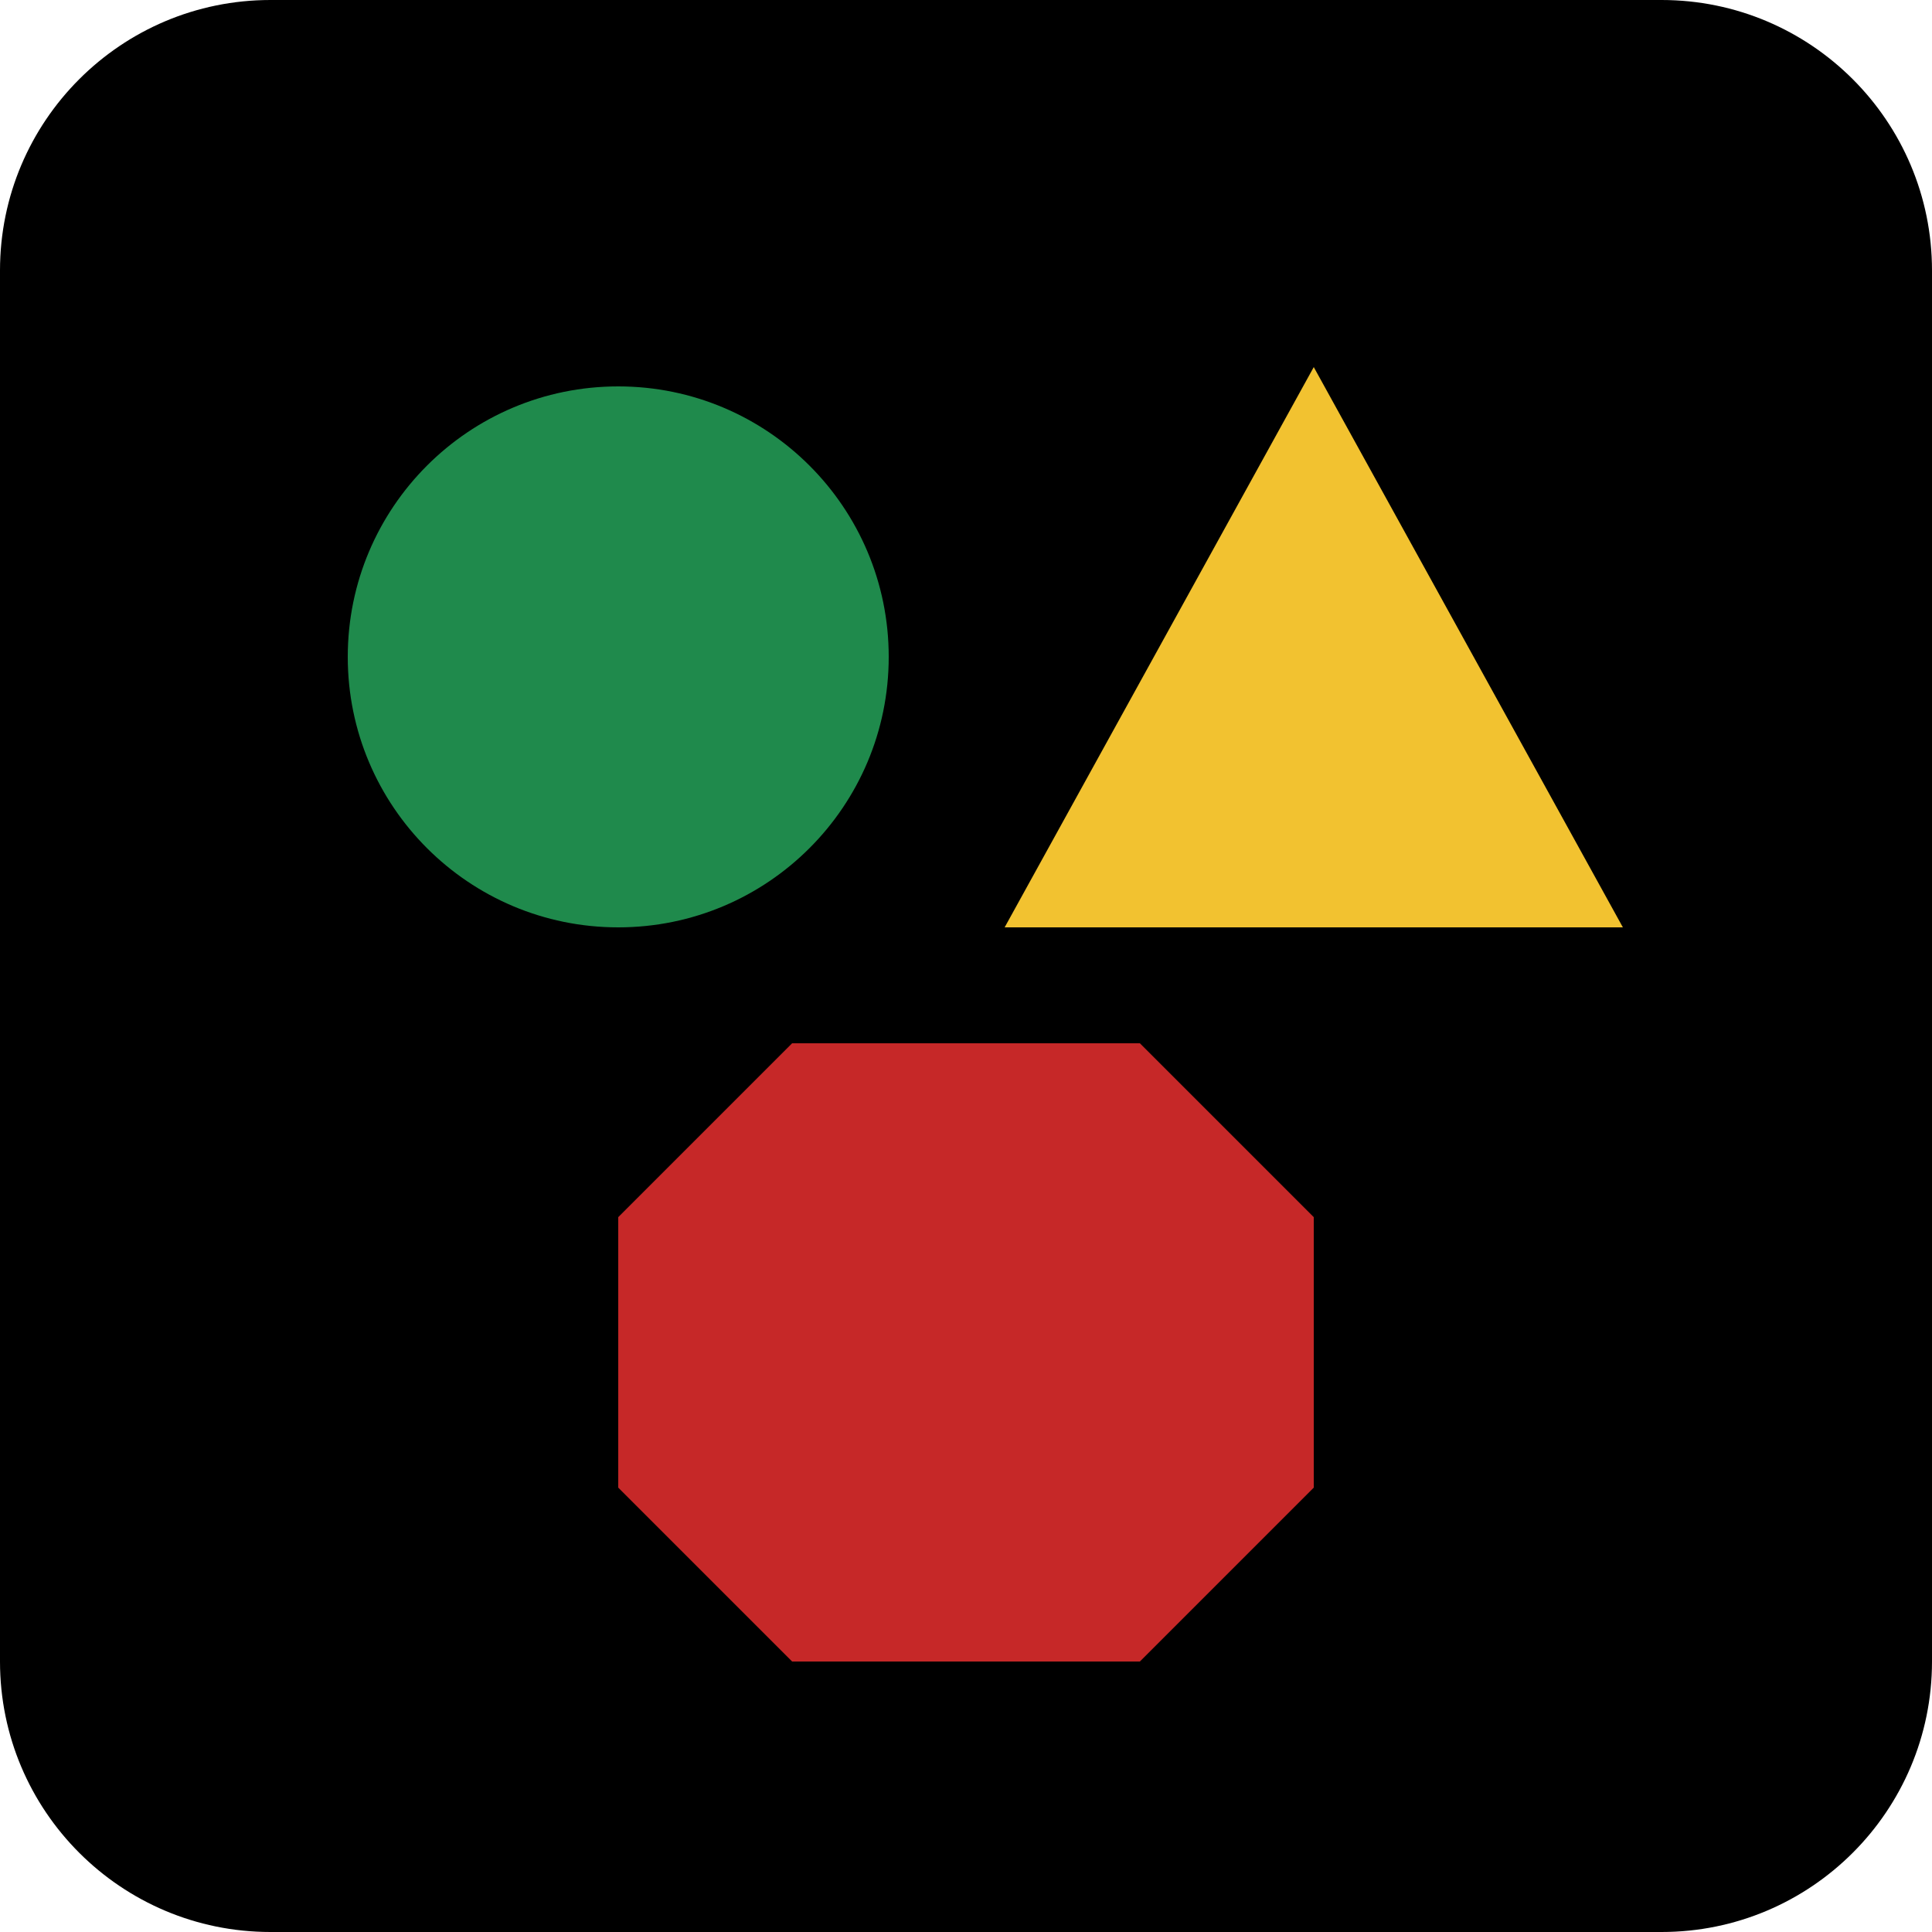
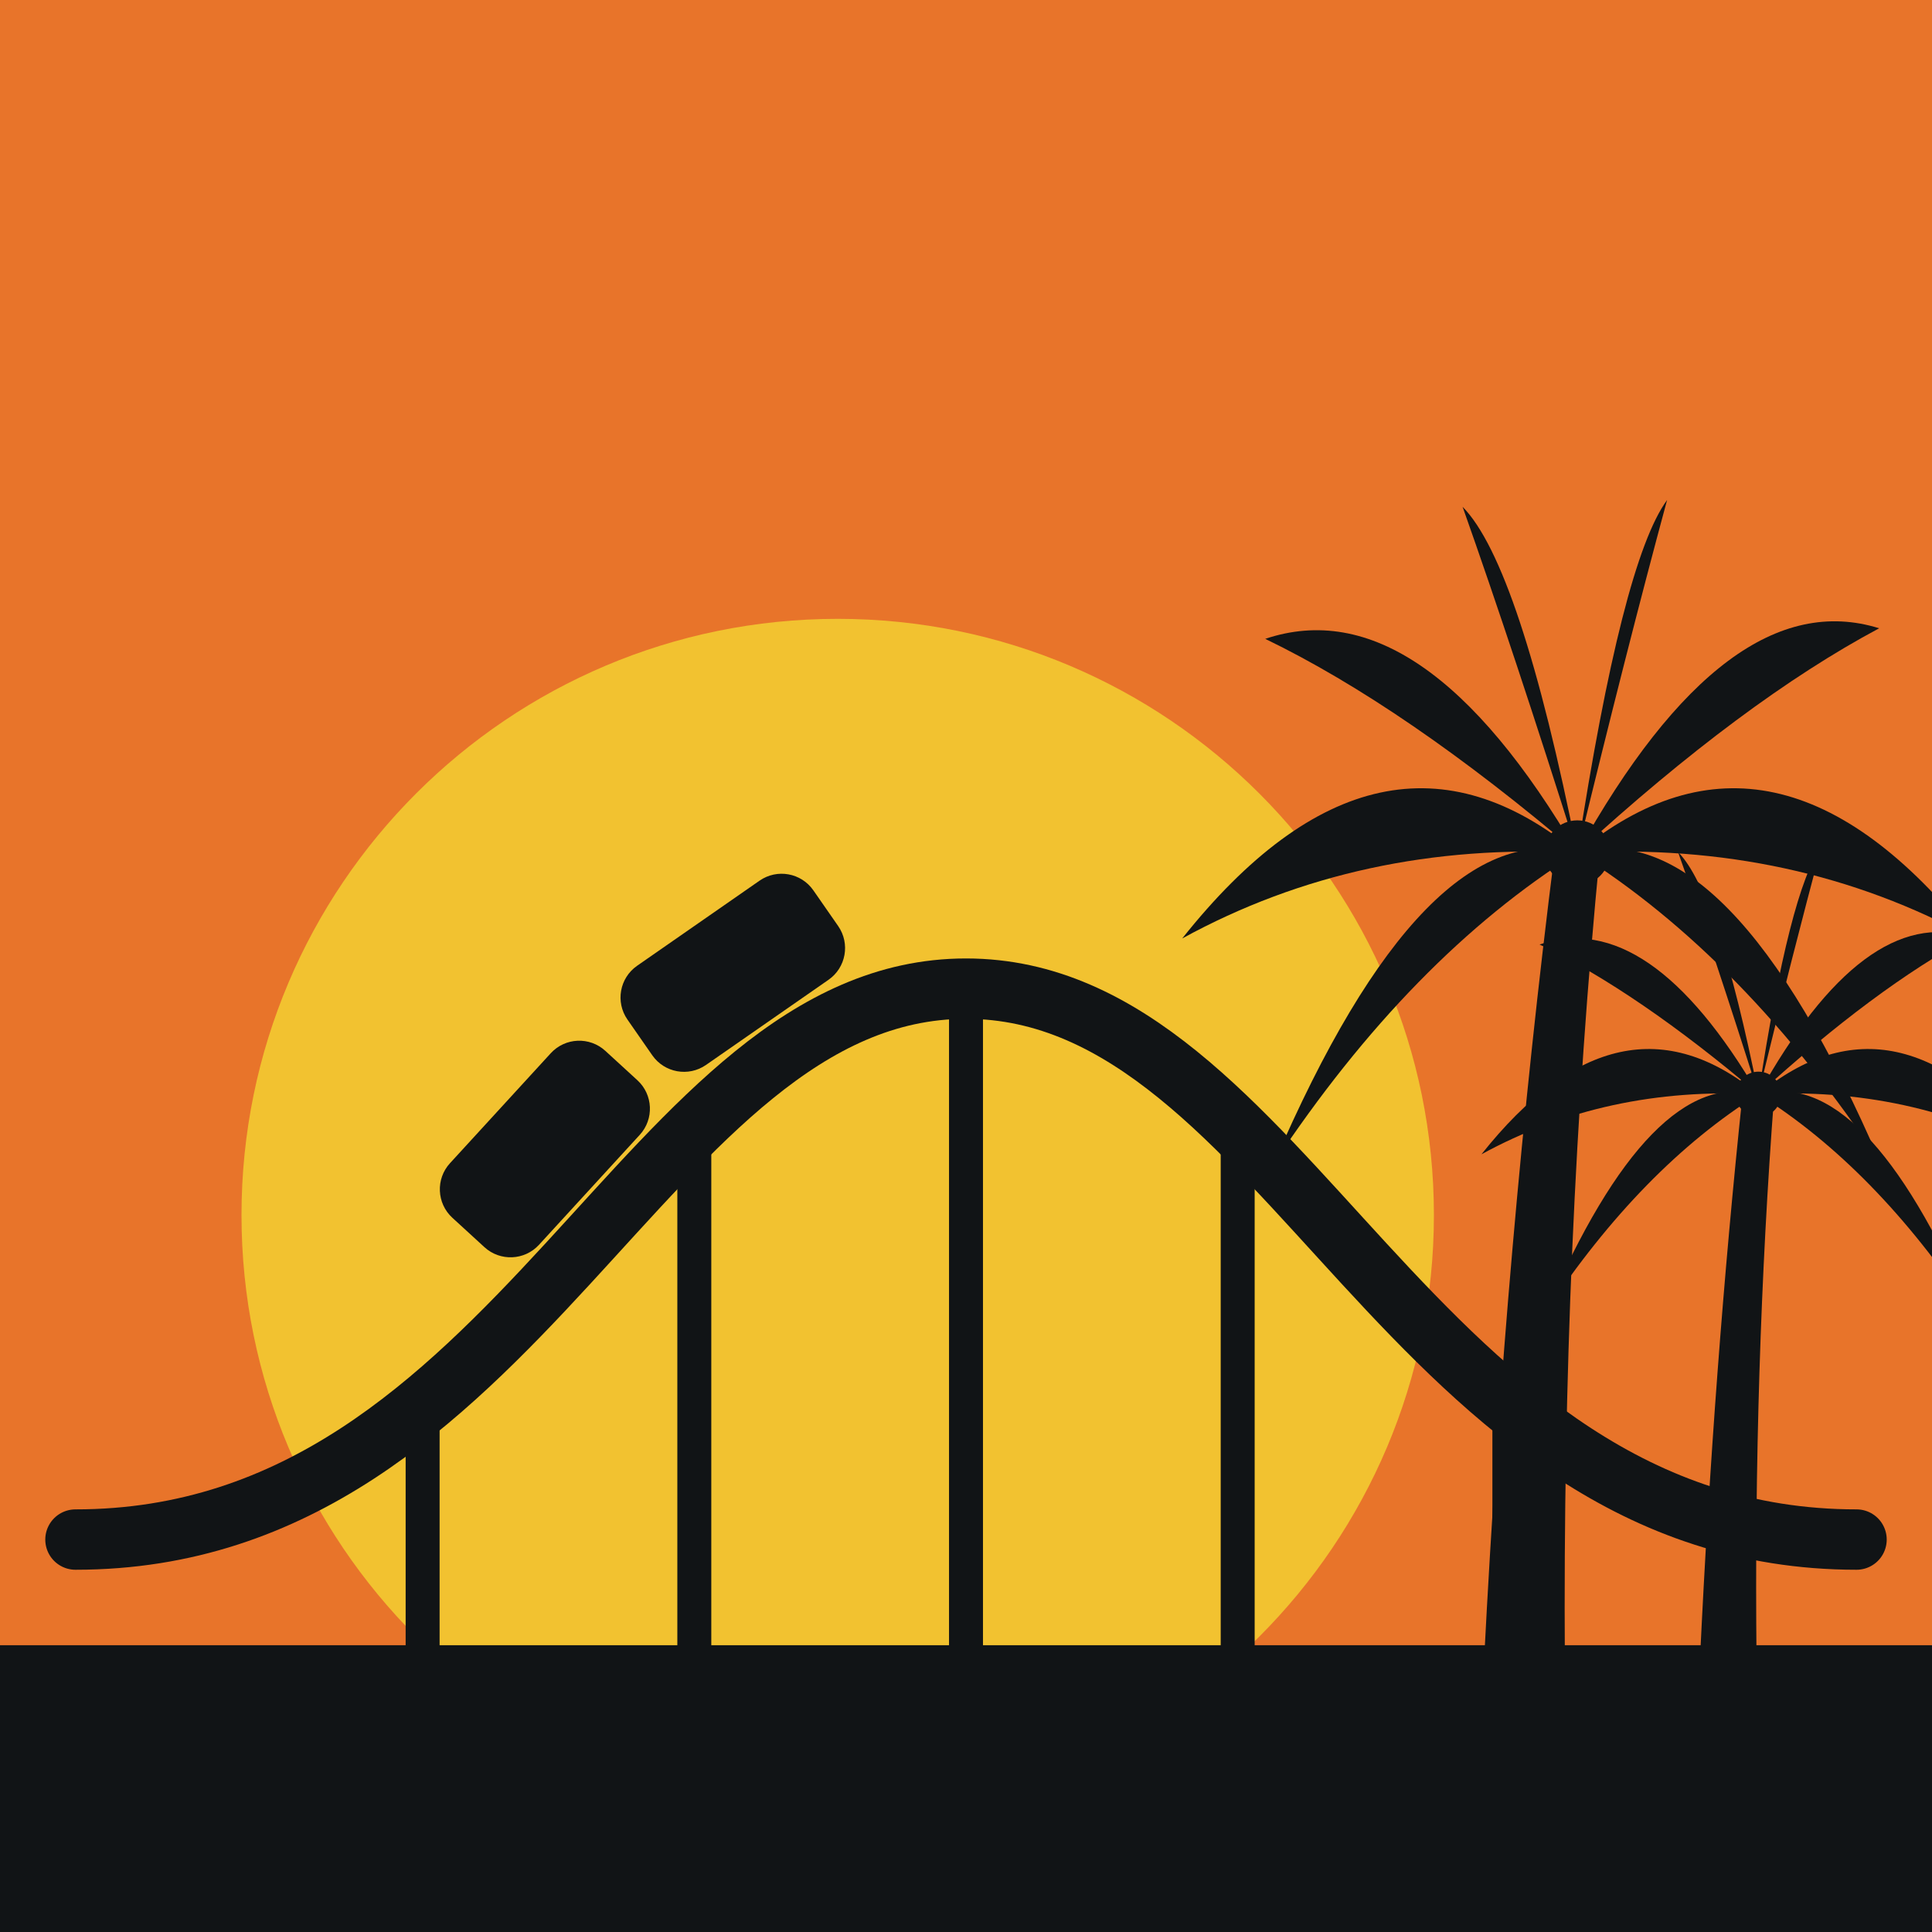
- <svg xmlns="http://www.w3.org/2000/svg" viewBox="0 0 100 100">
-   <rect width="100" height="100" rx="14" fill="#000" />
-   <circle cx="32" cy="34" r="14" fill="#1F8A4C" />
-   <path d="M68 19 84 48H52Z" fill="#F2C230" />
-   <path d="M41 54h18l9 9v14l-9 9H41l-9-9V63Z" fill="#C62828" />
+ <svg xmlns="http://www.w3.org/2000/svg" viewBox="0 0 512 512">
+   <rect width="512" height="512" fill="#E8742A" />
+   <circle cx="222" cy="322" r="158" fill="#F2C230" />
+   <rect y="436" width="512" height="76" fill="#111416" />
+   <path d="M112.0 372.6 V440.0" stroke="#111416" stroke-width="9" stroke-linecap="round" />
+   <path d="M184.0 299.0 V440.0" stroke="#111416" stroke-width="9" stroke-linecap="round" />
+   <path d="M256.0 262.0 V440.0" stroke="#111416" stroke-width="9" stroke-linecap="round" />
+   <path d="M328.0 299.0 V440.0" stroke="#111416" stroke-width="9" stroke-linecap="round" />
+   <path d="M400.0 372.6 V440.0" stroke="#111416" stroke-width="9" stroke-linecap="round" />
+   <path d="M20.0 408.0 C138.0 408.0 171.0 262.0 256.0 262.0 C341.0 262.0 374.0 408.0 492.0 408.0" fill="none" stroke="#111416" stroke-width="16" stroke-linecap="round" />
+   <rect x="164.2" y="241.8" width="60" height="32" rx="10.24" fill="#111416" transform="rotate(-34.8 194.2 257.8)" />
+   <rect x="114.4" y="288.5" width="60" height="32" rx="10.24" fill="#111416" transform="rotate(-47.5 144.4 304.5)" />
+   <path d="M393.3 440.0 Q399.0 328.7 412.0 226.0 L424.0 226.0 Q414.0 328.7 414.7 440.0 Z" fill="#111416" />
+   <path d="M418.0 226.0 Q365.7 182.8 313.3 248.7 Q360.4 222.9 418.0 226.0 Z" fill="#111416" />
+   <path d="M418.0 226.0 Q376.7 155.4 335.3 169.3 Q372.5 187.3 418.0 226.0 Z" fill="#111416" />
+   <path d="M418.0 226.0 Q402.8 149.7 387.6 134.3 Q401.3 173.0 418.0 226.0 Z" fill="#111416" />
+   <path d="M418.0 226.0 Q429.9 148.7 441.8 132.5 Q431.1 172.0 418.0 226.0 Z" fill="#111416" />
+   <path d="M418.0 226.0 Q458.0 154.0 498.0 166.5 Q462.0 185.7 418.0 226.0 Z" fill="#111416" />
+   <path d="M418.0 226.0 Q470.3 182.8 522.7 248.7 Q475.6 222.9 418.0 226.0 Z" fill="#111416" />
+   <path d="M418.0 226.0 Q377.8 215.0 337.6 308.3 Q373.8 253.7 418.0 226.0 Z" fill="#111416" />
+   <path d="M418.0 226.0 Q458.2 215.0 498.4 308.3 Q462.2 253.7 418.0 226.0 Z" fill="#111416" />
+   <circle cx="418.0" cy="226.0" r="8.6" fill="#111416" />
+   <path d="M450.5 440.0 Q454.2 362.0 461.8 290.0 L470.2 290.0 Q464.7 362.0 465.5 440.0 Z" fill="#111416" />
+   <path d="M466.0 290.0 Q429.3 259.7 392.6 305.9 Q425.7 287.8 466.0 290.0 Z" fill="#111416" />
+   <path d="M466.0 290.0 Q437.0 240.5 408.0 250.3 Q434.1 262.9 466.0 290.0 Z" fill="#111416" />
+   <path d="M466.0 290.0 Q455.3 236.5 444.7 225.8 Q454.3 252.9 466.0 290.0 Z" fill="#111416" />
+   <path d="M466.0 290.0 Q474.3 235.8 482.7 224.4 Q475.2 252.1 466.0 290.0 Z" fill="#111416" />
+   <path d="M466.0 290.0 Q494.1 239.5 522.1 248.3 Q496.9 261.8 466.0 290.0 Z" fill="#111416" />
+   <path d="M466.0 290.0 Q502.7 259.7 539.4 305.9 Q506.3 287.8 466.0 290.0 Z" fill="#111416" />
+   <path d="M466.0 290.0 Q437.8 282.3 409.6 347.7 Q435.0 309.4 466.0 290.0 Z" fill="#111416" />
+   <path d="M466.0 290.0 Q494.2 282.3 522.4 347.7 Q497.0 309.4 466.0 290.0 Z" fill="#111416" />
+   <circle cx="466.0" cy="290.0" r="6.0" fill="#111416" />
</svg>
